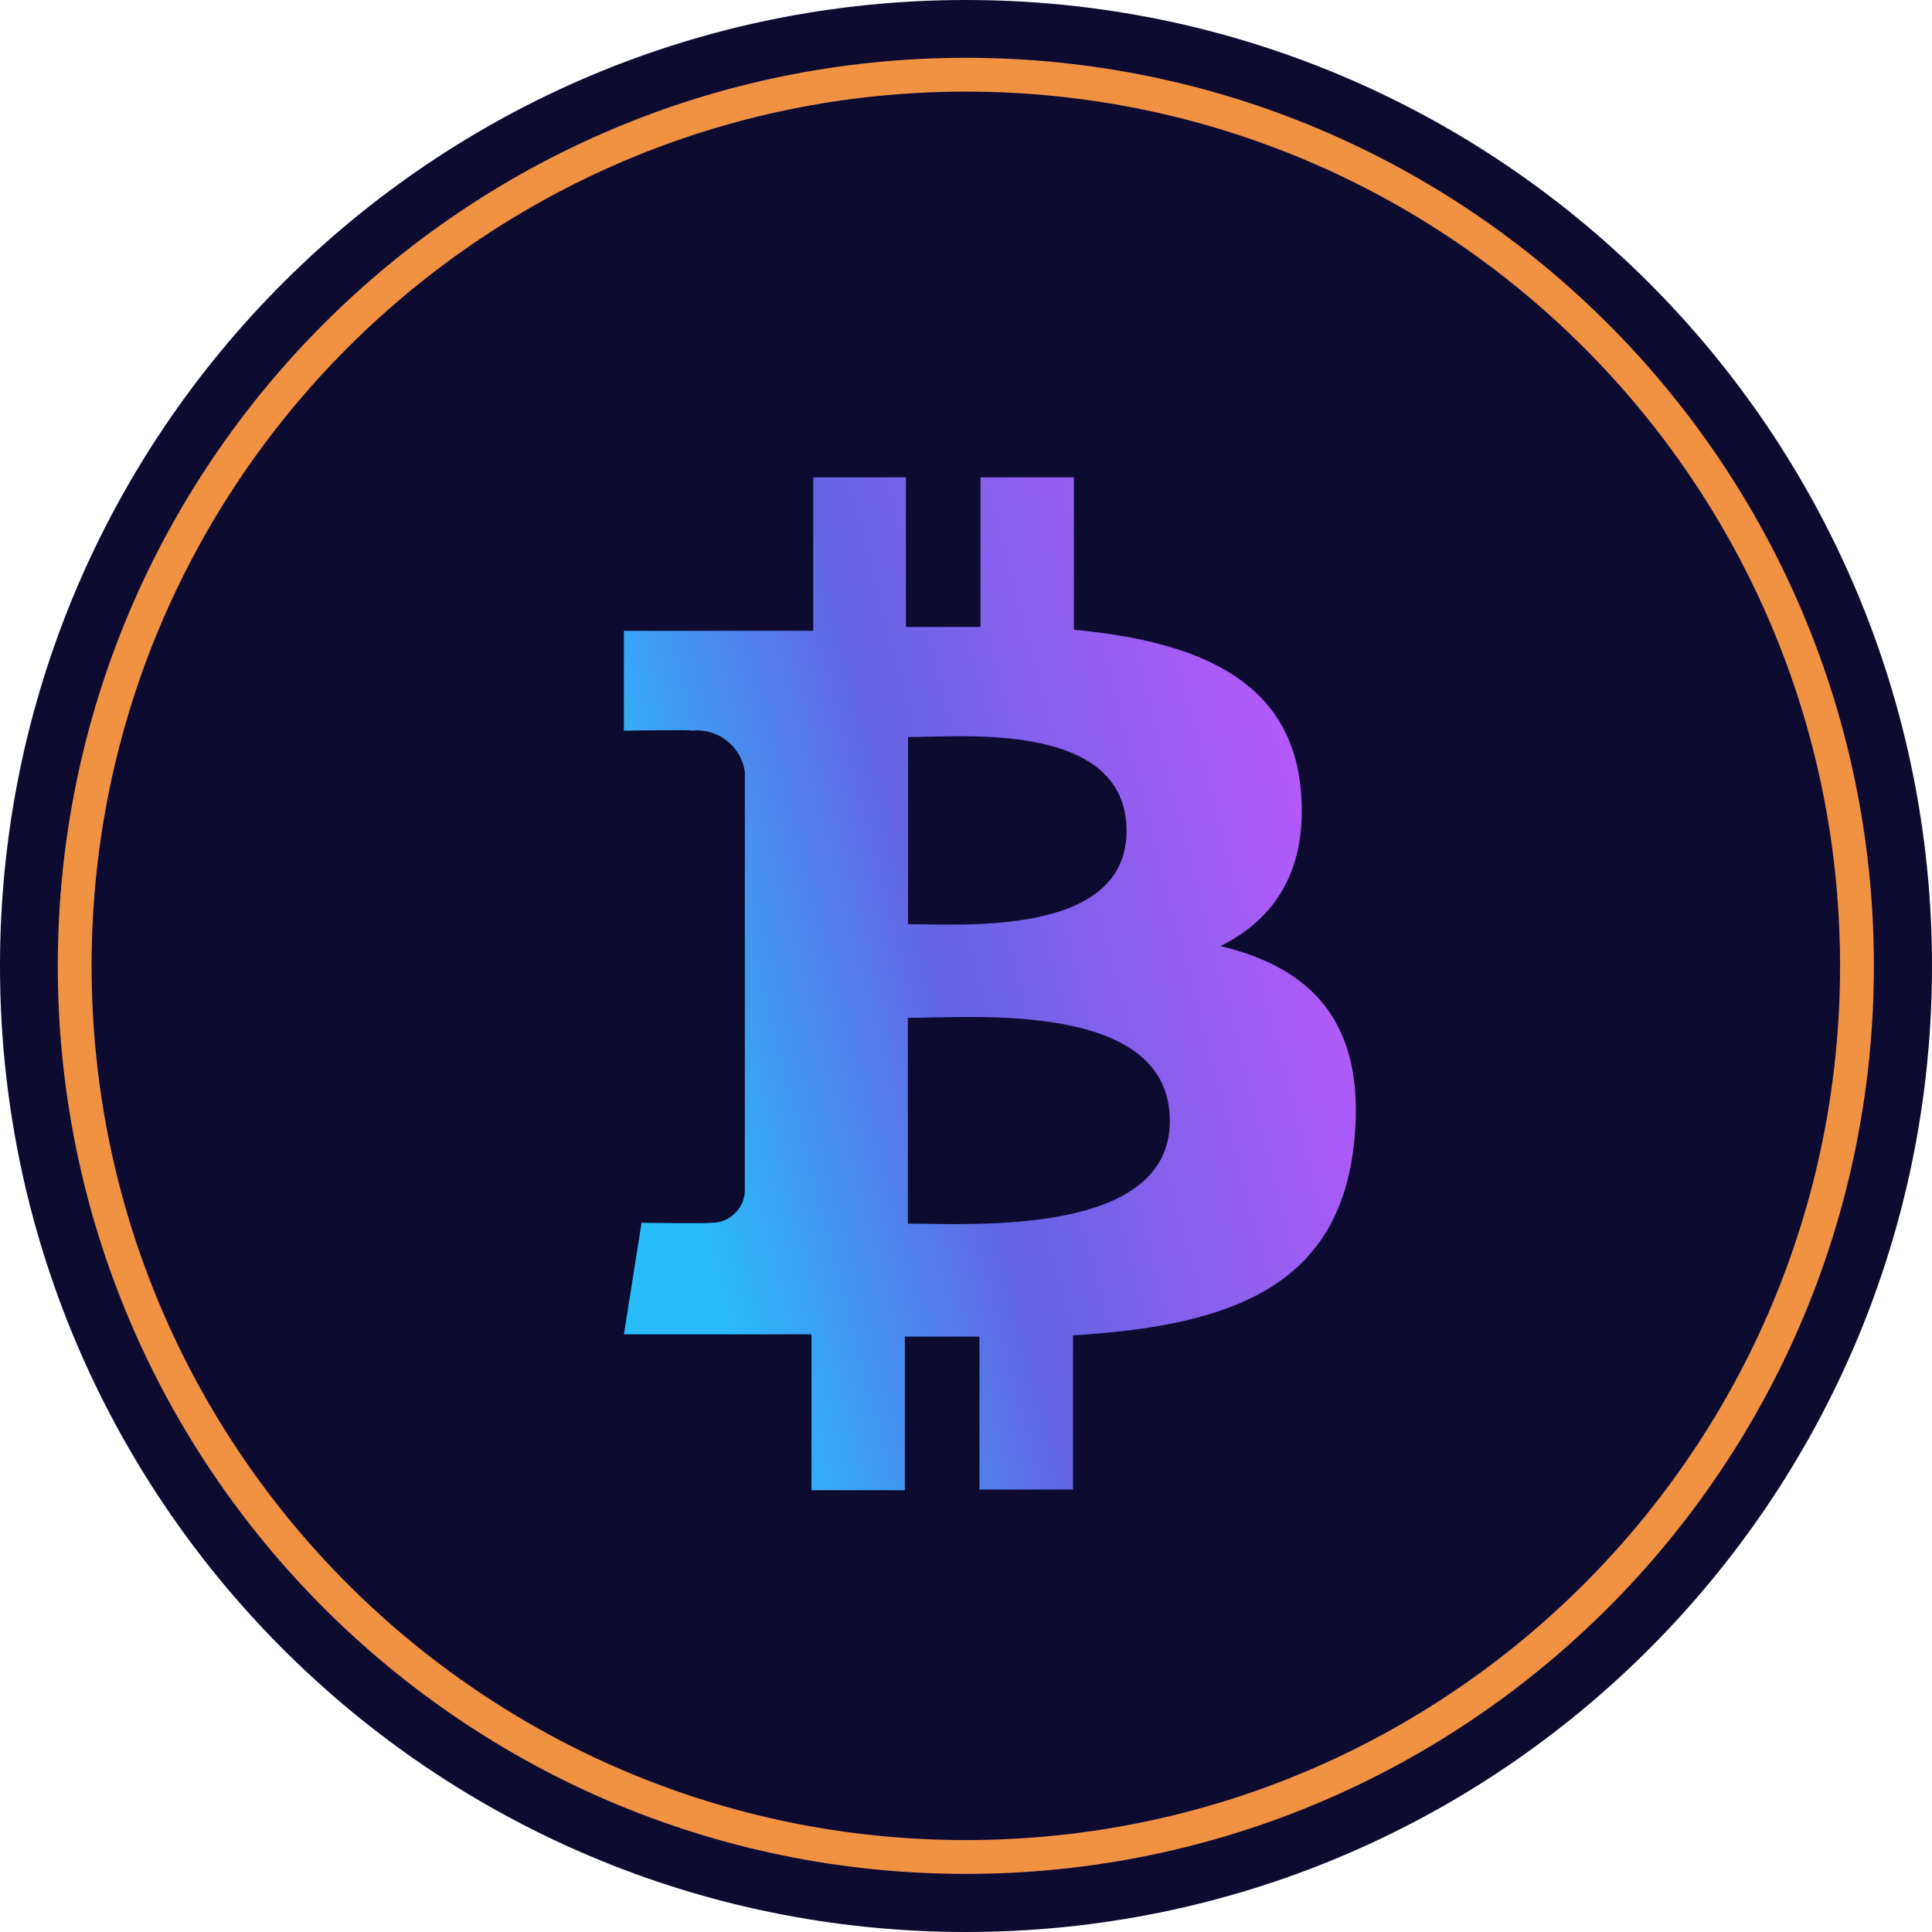
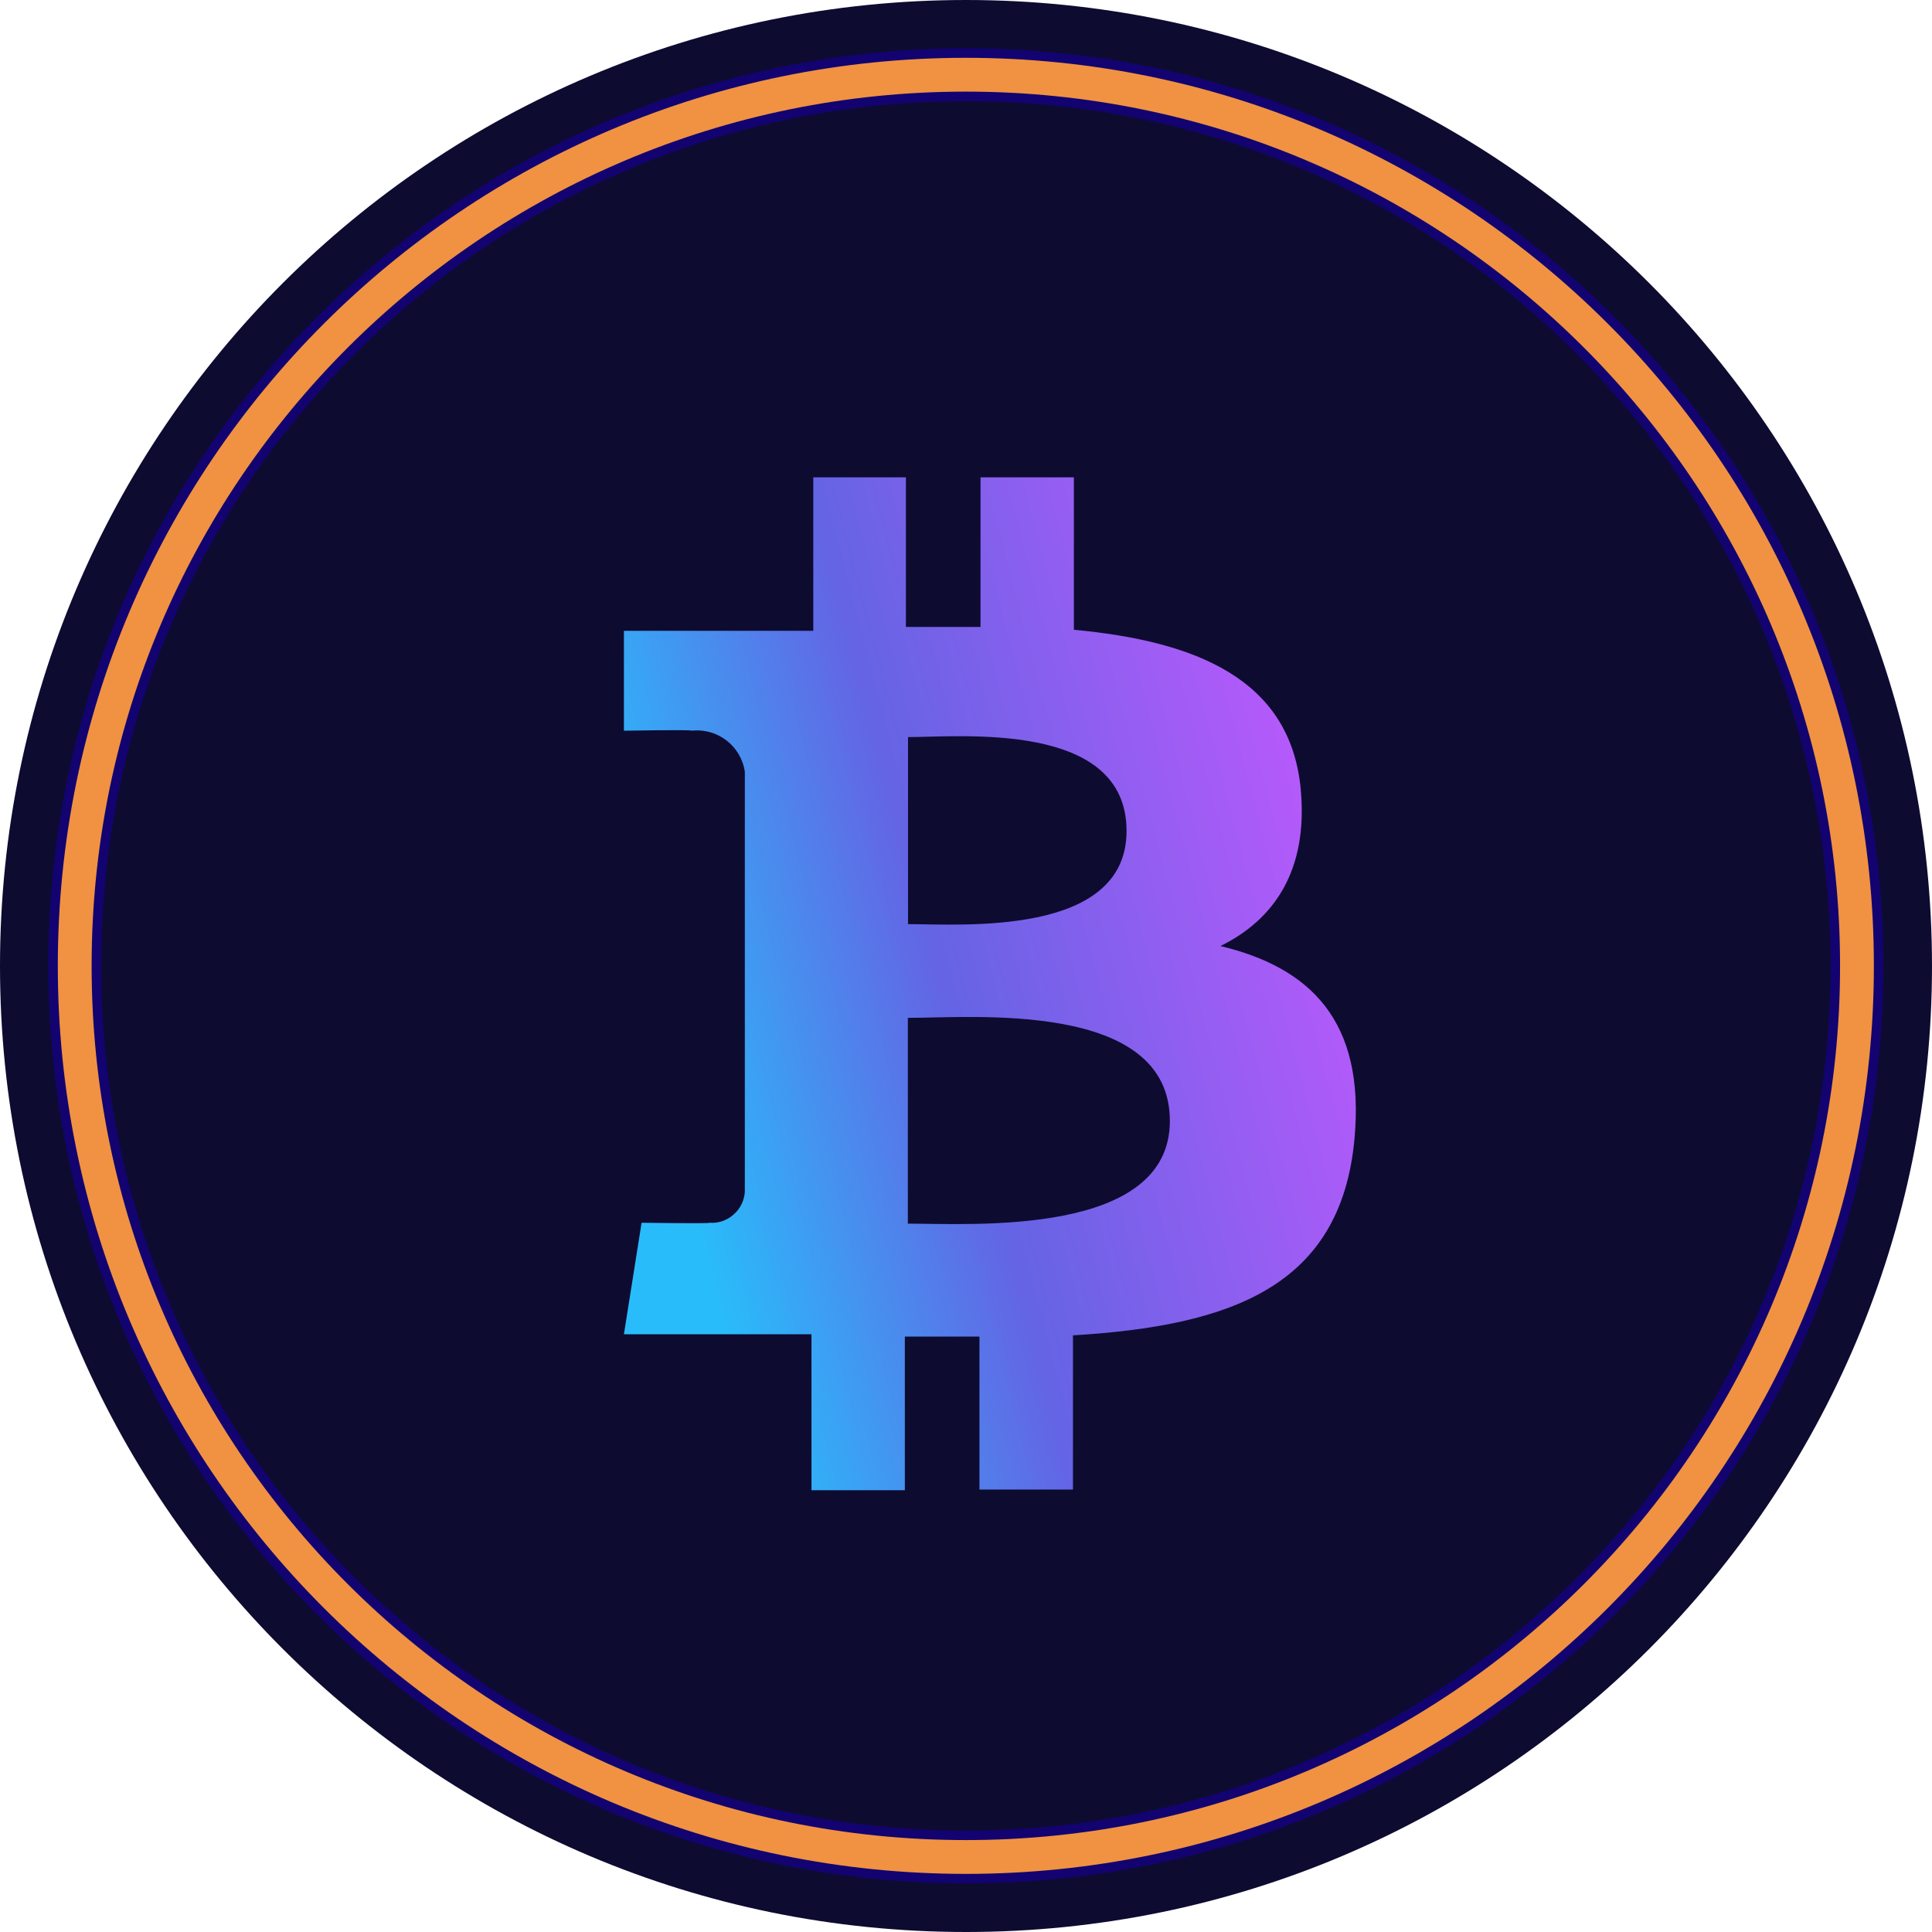
- <svg xmlns="http://www.w3.org/2000/svg" fill="none" viewBox="0 0 200 200">
-   <rect width="200" height="200" fill="#0E0B31" rx="100" />
-   <circle cx="99.983" cy="99.984" r="92.25" stroke="#120370" stroke-width="3.5" />
-   <circle cx="99.983" cy="99.984" r="92.25" stroke="#F09242" stroke-width="3.5" />
-   <path fill="url(#a)" d="M134.648 81.664c-1.098-11.457-10.981-15.3-23.481-16.472V49.416h-9.664V64.9H93.78V49.416h-9.59v15.886H64.587v10.34s7.138-.127 7.028 0a4.997 4.997 0 0 1 5.49 4.247v43.486a3.4 3.4 0 0 1-1.17 2.361 3.35 3.35 0 0 1-2.49.842c.128.11-7.028 0-7.028 0l-1.83 11.548h19.418v16.143h9.664v-15.905h7.723v15.832h9.682v-15.96c16.326-.988 27.71-5.015 29.137-20.297 1.153-12.299-4.63-17.79-13.873-20.004 5.619-2.764 9.096-7.888 8.309-16.27m-13.543 34.372c0 12.006-20.572 10.633-27.124 10.633v-21.303c6.552.018 27.124-1.867 27.124 10.67m-4.484-30.016c0 10.981-17.168 9.645-22.622 9.645V76.303c5.454 0 22.622-1.72 22.622 9.718" />
+ <svg xmlns="http://www.w3.org/2000/svg" fill="none" viewBox="0 0 128 128">
+   <path fill="#0E0B31" d="M128 64c0-35.346-28.654-64-64-64S0 28.654 0 64s28.654 64 64 64 64-28.654 64-64" />
+   <path stroke="#120370" stroke-width="3.5" d="M63.99 123.03c32.606 0 59.039-26.433 59.039-59.04S96.596 4.95 63.989 4.95 4.95 31.383 4.95 63.99s26.433 59.04 59.04 59.04Z" />
+   <path stroke="#F09242" stroke-width="2.24" d="M63.99 123.03c32.606 0 59.039-26.433 59.039-59.04S96.596 4.95 63.989 4.95 4.95 31.383 4.95 63.99s26.433 59.04 59.04 59.04Z" />
+   <path fill="url(#a)" d="M86.175 52.265c-.703-7.333-7.028-9.792-15.028-10.542V31.626h-6.185v9.91h-4.943v-9.91h-6.137v10.167H41.336v6.618s4.568-.081 4.498 0a3.2 3.2 0 0 1 3.513 2.718V78.96a2.18 2.18 0 0 1-.749 1.511 2.14 2.14 0 0 1-1.593.539c.082.07-4.498 0-4.498 0l-1.171 7.39h12.427v10.332h6.185V88.553h4.943v10.132h6.196V88.471c10.449-.632 17.735-3.21 18.648-12.99.738-7.871-2.963-11.386-8.879-12.803 3.597-1.769 5.822-5.048 5.318-10.412m-8.667 21.998c0 7.684-13.166 6.805-17.36 6.805V67.435c4.194.011 17.36-1.195 17.36 6.829m-2.87-19.21c0 7.027-10.988 6.172-14.478 6.172V48.834c3.49 0 14.478-1.1 14.478 6.22" />
  <defs>
-     <linearGradient id="a" x1="69.838" x2="139.342" y1="118.302" y2="100.037" gradientUnits="userSpaceOnUse">
+     <linearGradient id="a" x1="44.696" x2="89.179" y1="75.713" y2="64.024" gradientUnits="userSpaceOnUse">
      <stop stop-color="#29BCFA" />
      <stop offset=".43" stop-color="#6464E4" />
      <stop offset="1" stop-color="#B45AFA" />
    </linearGradient>
  </defs>
</svg>
